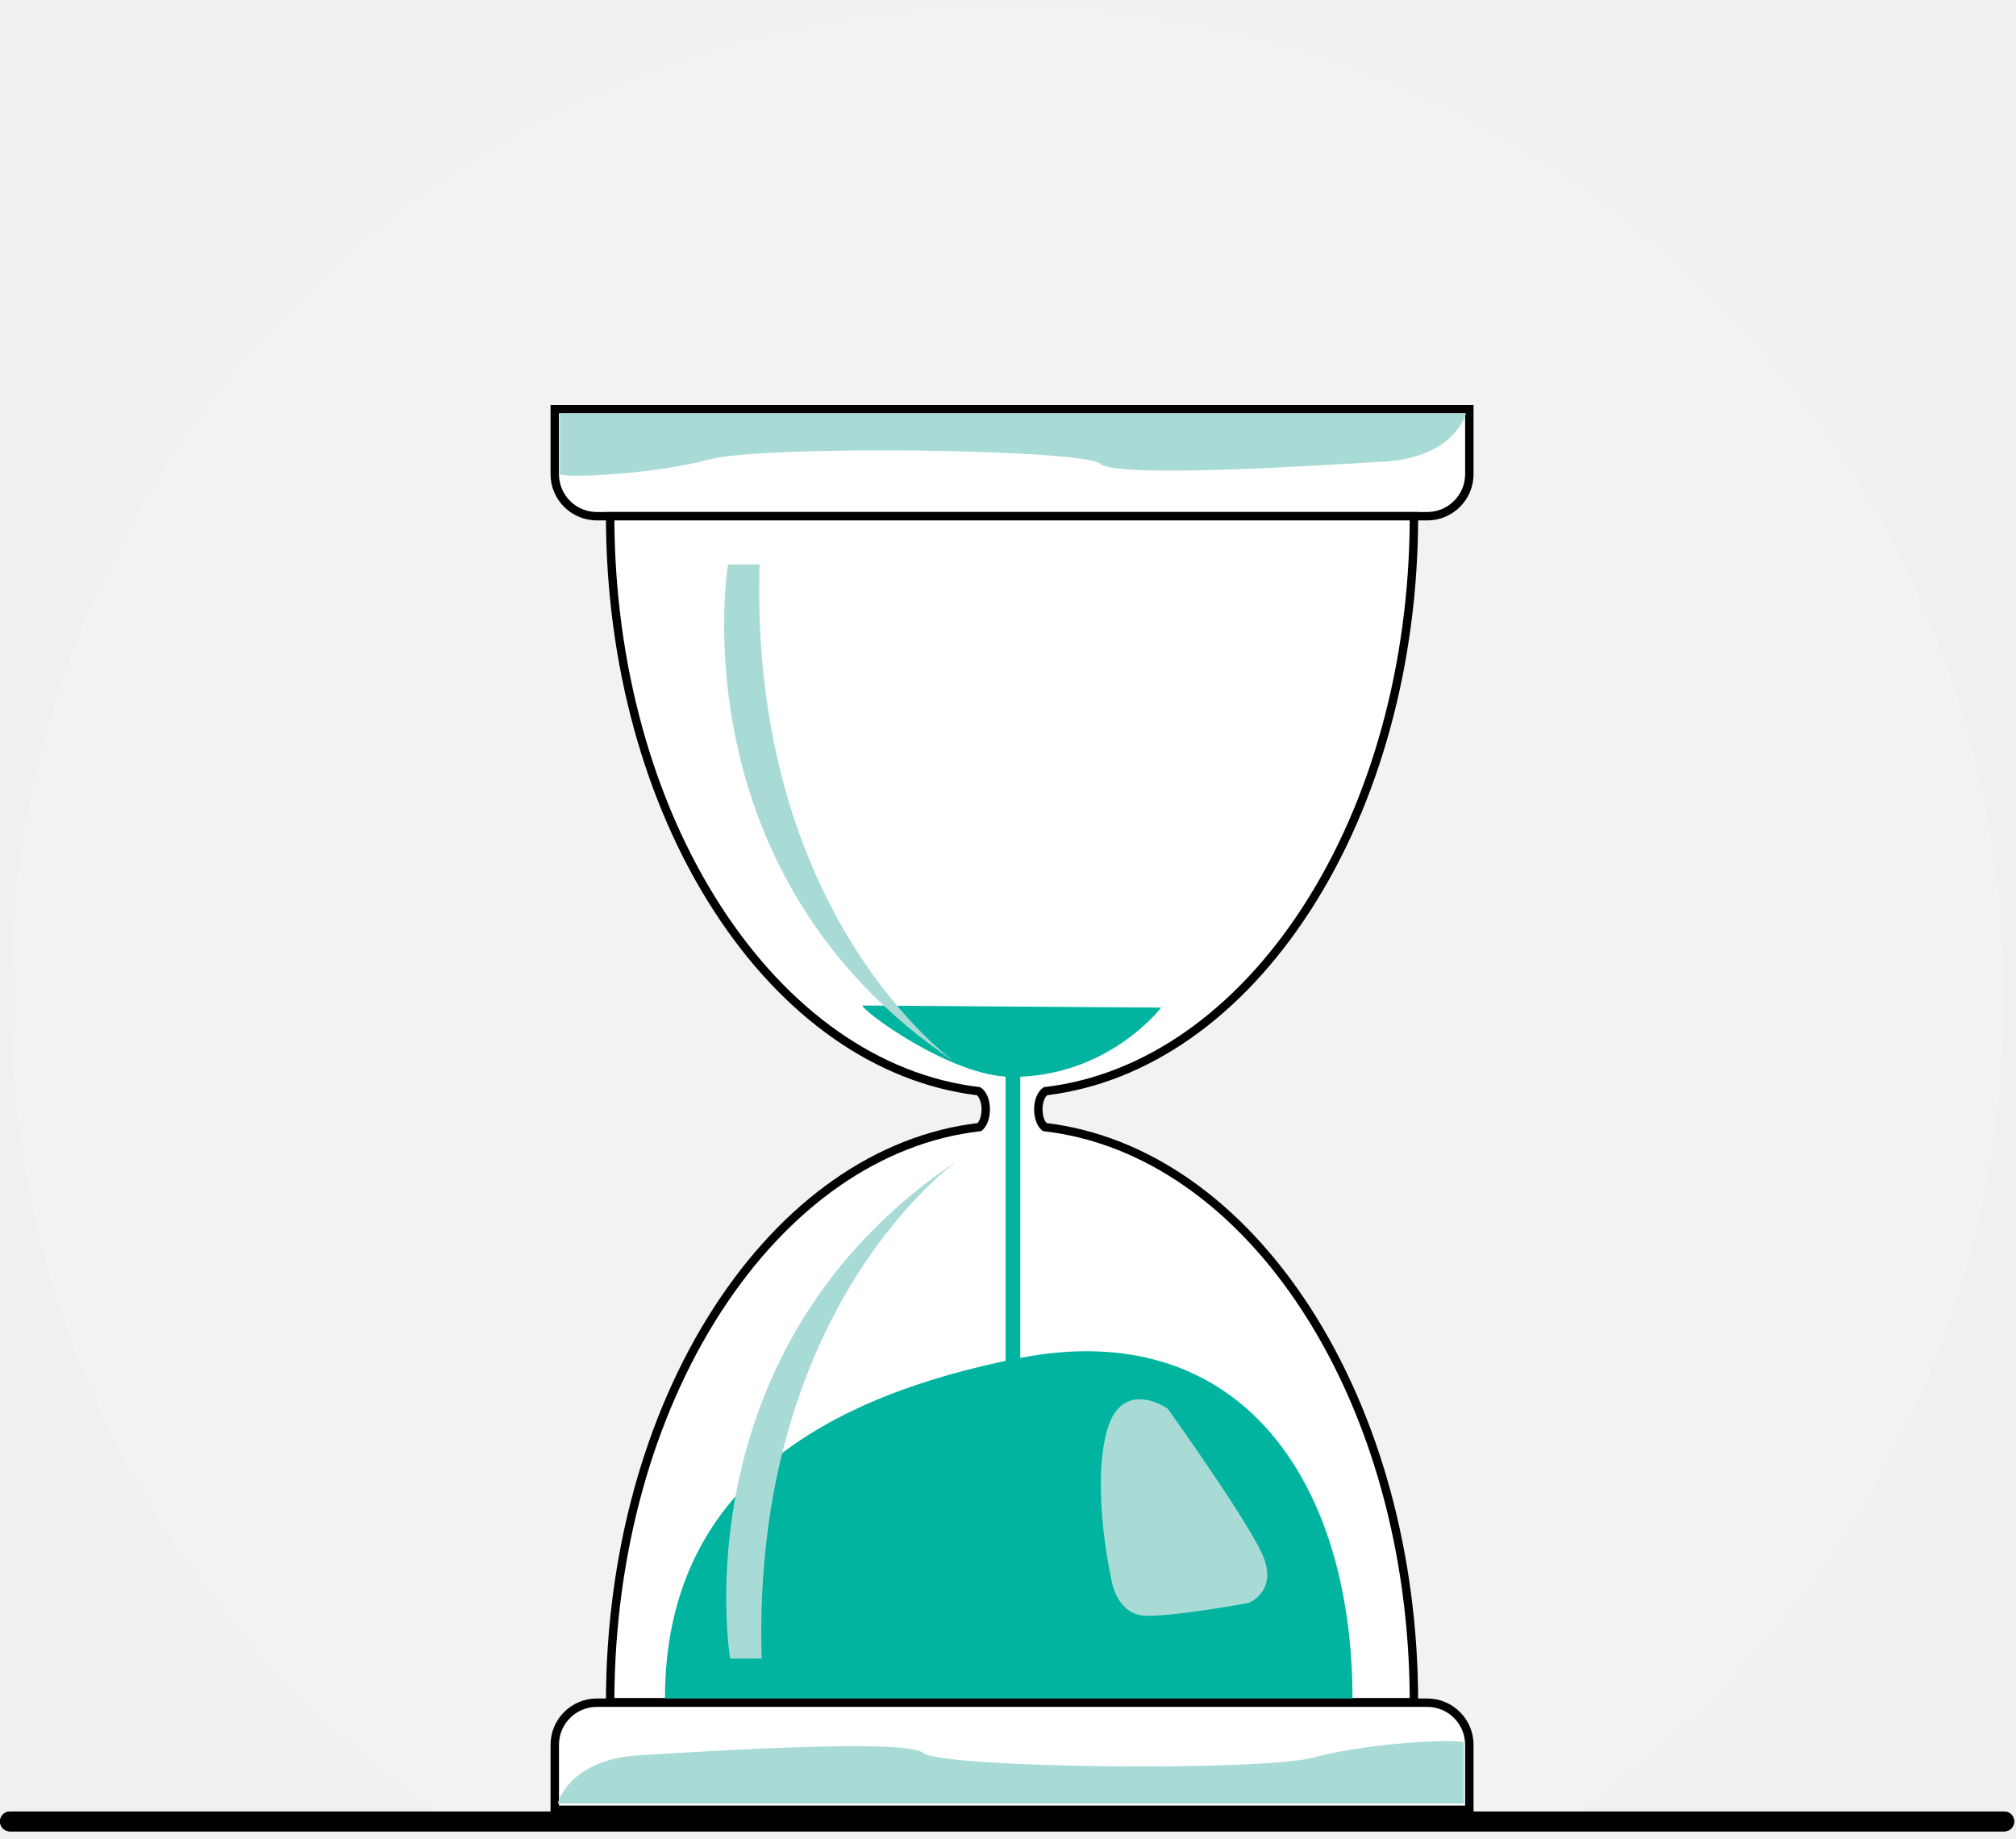
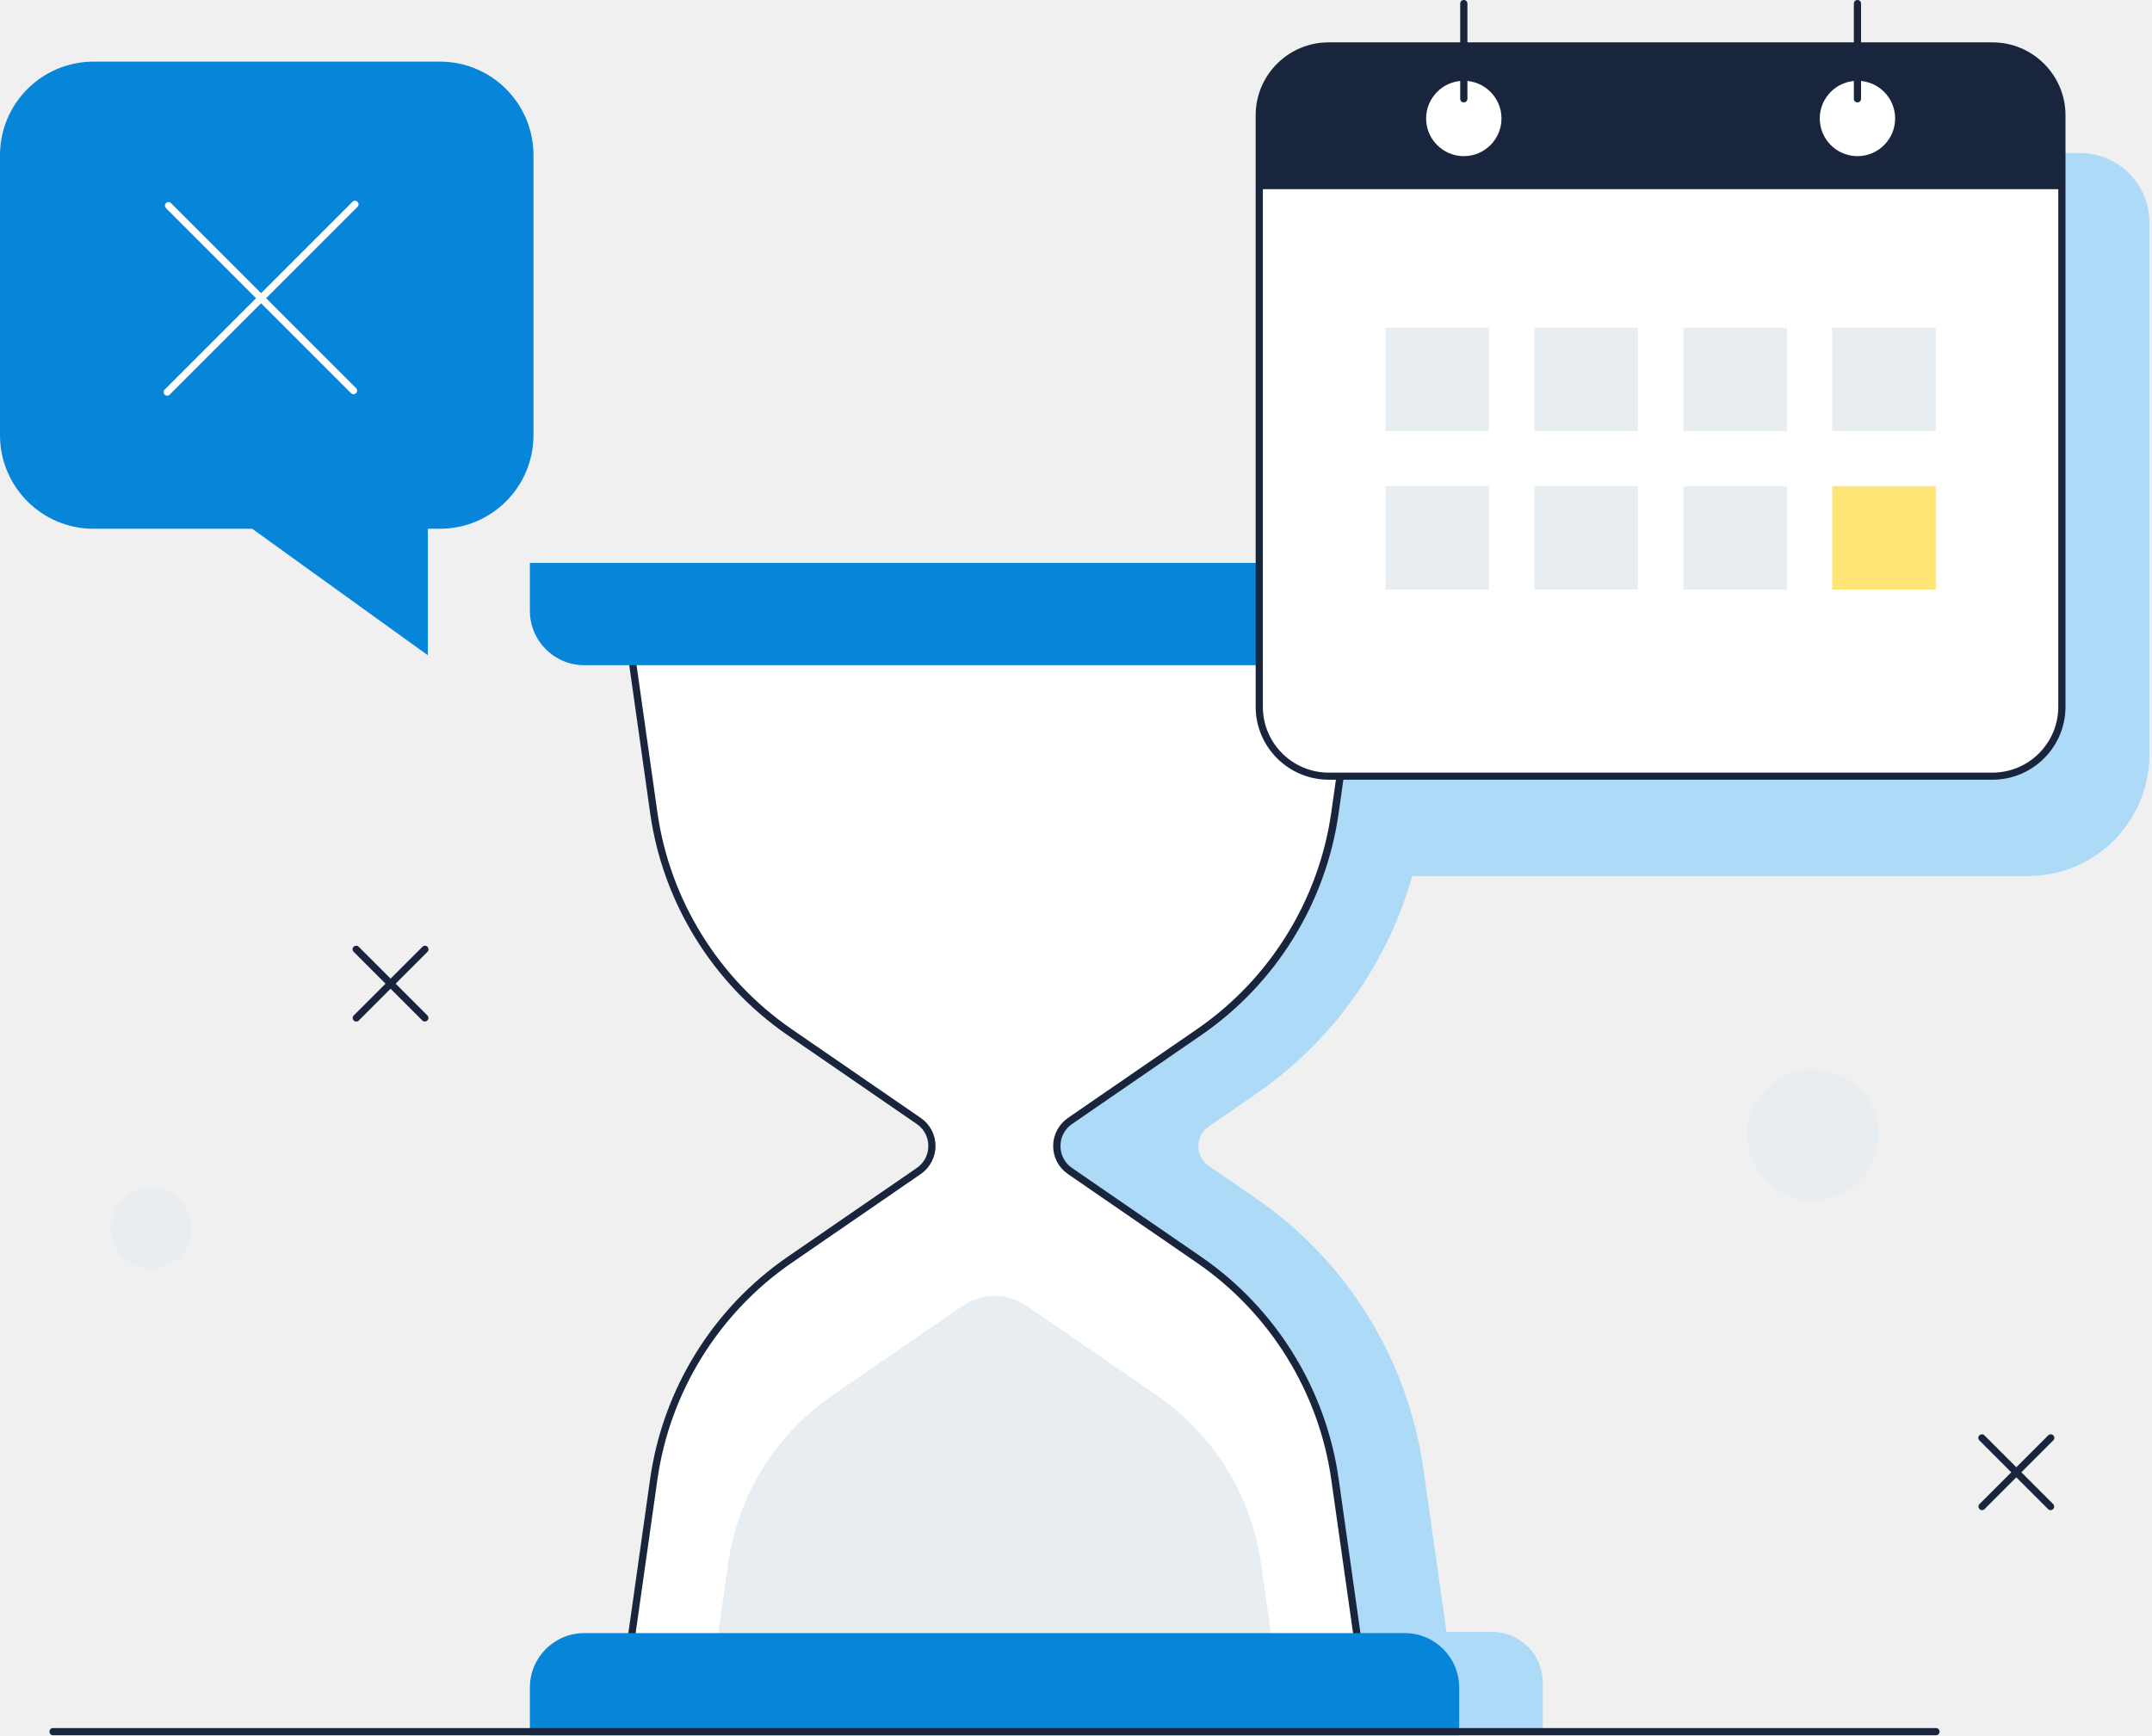
- <svg xmlns="http://www.w3.org/2000/svg" xmlns:xlink="http://www.w3.org/1999/xlink" width="249" height="227">
-   <defs>
-     <path id="a" d="M0 0h250v226.694H0z" />
-     <path id="d" d="M0 174h114V0H0z" />
-     <rect id="c" x="0" y="226.694" width="248.775" height="2.451" rx="1.225" />
-   </defs>
-   <g fill="none" fill-rule="evenodd">
-     <g transform="translate(0 -3)">
-       <mask id="b" fill="#fff">
-         <use xlink:href="#a" />
-       </mask>
-       <ellipse fill="#F2F2F2" mask="url(#b)" cx="124.387" cy="126.213" rx="123.162" ry="122.537" />
-     </g>
-     <g transform="translate(0 -3)">
-       <use fill="#000" xlink:href="#c" />
-       <rect stroke="#000" x=".5" y="227.194" width="247.775" height="1.451" rx=".725" />
-     </g>
-     <g transform="translate(68 50)">
-       <path d="M113.48 173.481H.52v-8.038a5.19 5.19 0 0 1 5.193-5.187h102.574a5.19 5.19 0 0 1 5.194 5.187v8.038Z" fill="#FFF" />
-       <path d="M1.039 172.963H112.96v-7.52a4.676 4.676 0 0 0-4.674-4.668H5.713a4.676 4.676 0 0 0-4.674 4.668v7.52ZM114 174H0v-8.557c0-3.146 2.563-5.705 5.713-5.705h102.574c3.15 0 5.713 2.559 5.713 5.705V174Z" fill="#000" />
-       <path d="M.52.519h112.96v8.038a5.19 5.19 0 0 1-5.193 5.187H5.713A5.19 5.19 0 0 1 .519 8.557V.52Z" fill="#FFF" />
-       <path d="M1.039 1.037v7.52a4.676 4.676 0 0 0 4.674 4.668h102.574a4.676 4.676 0 0 0 4.674-4.668v-7.52H1.04Zm107.248 13.225H5.713C2.563 14.262 0 11.703 0 8.557V0h114v8.557c0 3.146-2.563 5.705-5.713 5.705Z" fill="#000" />
-       <path d="M61.032 89.18c-1.078-.894-1.046-3.653.096-4.435 25.482-3.012 45.51-33.648 45.51-71.001H7.362c0 37.353 20.027 67.99 45.509 71 1.143.783 1.173 3.542.096 4.436-25.528 2.946-45.605 33.613-45.605 71.013h99.274c0-37.4-20.077-68.067-45.605-71.013" fill="#FFF" />
-       <path d="M7.883 159.675h98.234c-.09-17.735-4.75-34.63-13.146-47.628-8.399-13.002-19.763-20.94-31.999-22.352l-.153-.018-.119-.098c-.779-.647-1.01-1.874-.968-2.807.051-1.1.463-2.018 1.102-2.455l.105-.072.128-.015c12.215-1.444 23.556-9.395 31.935-22.388 8.376-12.991 13.026-29.869 13.115-47.58H7.883c.09 17.711 4.739 34.589 13.115 47.58 8.379 12.993 19.72 20.944 31.935 22.388l.127.015.106.072c.638.437 1.05 1.355 1.101 2.455.043.933-.188 2.16-.967 2.807l-.119.098-.153.018c-12.236 1.412-23.6 9.35-32 22.352-8.395 12.998-13.055 29.893-13.145 47.628Zm99.274 1.037H6.843v-.519c0-18.12 4.728-35.418 13.313-48.708 8.531-13.207 20.095-21.298 32.58-22.8.334-.37.53-1.093.494-1.866-.032-.69-.25-1.291-.564-1.576-12.473-1.526-24.025-9.632-32.541-22.84C11.56 49.121 6.843 31.84 6.843 13.743v-.518h100.314v.519c0 18.096-4.717 35.377-13.282 48.66C85.36 75.61 73.807 83.716 61.333 85.242c-.313.285-.53.886-.563 1.577-.036.772.16 1.496.494 1.865 12.485 1.502 24.049 9.593 32.58 22.8 8.585 13.29 13.313 30.588 13.313 48.708v.519Z" fill="#000" />
-       <path d="M14.131 159.738c0-26.638 20.625-37.459 43.627-42.01 27.526-5.445 41.289 15.372 41.289 42.01H14.131Z" fill="#00B49F" />
-       <path d="M112.81 165.183v7.52H.888s1.298-5.445 10.127-5.964c8.83-.518 32.98-2.074 35.057-.26 2.078 1.816 41.55 2.335 48.3.52 6.752-1.816 17.66-2.334 18.438-1.816M1.147 8.557v-7.52H113.07s-1.299 5.446-10.128 5.964c-8.829.52-32.98 2.075-35.057.26-2.077-1.815-41.549-2.334-48.3-.519C12.833 8.557 1.926 9.076 1.147 8.557" fill="#A8DBD5" />
-       <path d="M75.416 74.423s-6.492 8.558-18.437 8.558c-7.531 0-18.697-8.298-18.438-8.817l36.875.26Z" fill="#00B49F" />
-       <mask id="e" fill="#fff">
-         <use xlink:href="#d" />
-       </mask>
-       <path fill="#00B49F" mask="url(#e)" d="M56.2 124.73h1.817V80.387H56.2z" />
-       <path d="M69.289 145.141s.602 4.305 4.274 4.387c3.671.082 12.635-1.59 12.635-1.59s3.926-1.453 1.573-6.31c-2.353-4.858-11.544-17.681-11.544-17.681s-5.895-4.13-7.638 3.205c-1.744 7.334.7 17.99.7 17.99M25.817 19.708h-3.895S15.43 58.086 49.967 81.165c0 0-25.448-17.892-24.15-61.457M26.077 154.81H22.18s-6.492-38.378 28.046-61.457c0 0-25.449 17.893-24.15 61.458" fill="#A8DBD5" mask="url(#e)" />
-     </g>
-   </g>
+ <svg xmlns="http://www.w3.org/2000/svg" width="248" height="200" viewBox="0 0 248 200" fill="none">
+   <path d="M208.923 138.369C213.094 138.369 216.476 134.987 216.476 130.815C216.476 126.644 213.094 123.262 208.923 123.262C204.751 123.262 201.369 126.644 201.369 130.815C201.369 134.987 204.751 138.369 208.923 138.369Z" fill="#E7EDF0" />
+   <path d="M17.418 146.211C19.993 146.211 22.08 144.124 22.08 141.549C22.08 138.974 19.993 136.887 17.418 136.887C14.843 136.887 12.756 138.974 12.756 141.549C12.756 144.124 14.843 146.211 17.418 146.211Z" fill="#E7EDF0" />
+   <path d="M228.415 174.056C228.304 174.056 228.208 174.014 228.125 173.931C227.958 173.765 227.958 173.502 228.125 173.35L236.038 165.437C236.204 165.271 236.466 165.271 236.619 165.437C236.785 165.603 236.785 165.866 236.619 166.018L228.706 173.931C228.623 174.014 228.526 174.056 228.415 174.056Z" fill="#19243D" />
+   <path d="M236.312 174.056C236.202 174.056 236.105 174.014 236.022 173.931L228.109 166.018C227.943 165.852 227.943 165.589 228.109 165.437C228.275 165.271 228.538 165.271 228.69 165.437L236.603 173.35C236.769 173.516 236.769 173.779 236.603 173.931C236.52 174.014 236.423 174.056 236.312 174.056Z" fill="#19243D" />
+   <path d="M41.06 117.743C40.949 117.743 40.852 117.702 40.769 117.619C40.603 117.453 40.603 117.19 40.769 117.038L48.682 109.125C48.848 108.958 49.111 108.958 49.263 109.125C49.415 109.291 49.429 109.553 49.263 109.706L41.35 117.619C41.267 117.702 41.17 117.743 41.06 117.743Z" fill="#19243D" />
+   <path d="M48.959 117.738C48.848 117.738 48.752 117.697 48.669 117.614L40.755 109.7C40.589 109.534 40.589 109.272 40.755 109.119C40.921 108.967 41.184 108.953 41.336 109.119L49.249 117.032C49.416 117.198 49.416 117.461 49.249 117.614C49.166 117.697 49.07 117.738 48.959 117.738Z" fill="#19243D" />
+   <path d="M10.791 60.944H29.065L49.305 75.525V60.944H50.688C56.651 60.944 61.479 56.116 61.479 50.153V17.892C61.479 11.93 56.651 7.102 50.688 7.102H10.791C4.828 7.102 0 11.93 0 17.892V50.153C0 56.116 4.828 60.944 10.791 60.944Z" fill="#0785D8" />
+   <path d="M19.27 45.603C19.16 45.603 19.063 45.562 18.98 45.479C18.814 45.313 18.814 45.05 18.98 44.898L40.617 23.261C40.782 23.095 41.045 23.095 41.197 23.261C41.364 23.427 41.364 23.69 41.197 23.842L19.561 45.479C19.478 45.562 19.381 45.603 19.27 45.603Z" fill="white" />
+   <path d="M40.741 45.437C40.63 45.437 40.534 45.396 40.451 45.313L19.132 23.995C18.966 23.829 18.966 23.566 19.132 23.414C19.298 23.248 19.561 23.248 19.713 23.414L41.032 44.732C41.198 44.898 41.198 45.161 41.032 45.313C40.949 45.396 40.852 45.437 40.741 45.437Z" fill="white" />
+   <path d="M77.389 188.09H171.945C175.168 188.09 177.797 190.705 177.797 193.942V199.752H71.551V193.942C71.551 190.718 74.165 188.09 77.403 188.09H77.389Z" fill="#ADDAF6" />
+   <path d="M82.398 199.736L86.715 169.287C88.499 156.643 95.513 145.326 106.027 138.091L111.464 134.356C113.041 133.263 113.041 130.925 111.464 129.832L106.027 126.097C95.513 118.862 88.513 107.545 86.715 94.901L82.398 68.035H168.35L164.033 94.901C162.249 107.545 155.235 118.862 144.721 126.097L139.284 129.846C137.707 130.939 137.707 133.277 139.284 134.37L144.721 138.105C155.235 145.34 162.235 156.656 164.033 169.301L168.35 199.763H82.398V199.736Z" fill="#ADDAF6" />
+   <path d="M153.851 93.667L156.756 73.082H72.424L75.329 93.667C76.782 103.918 82.454 113.076 90.975 118.942L105.875 129.193C107.894 130.577 107.894 133.565 105.875 134.948L90.975 145.199C82.454 151.065 76.782 160.237 75.329 170.474L72.424 191.059H156.756L153.851 170.474C152.399 160.223 146.727 151.065 138.205 145.199L123.306 134.948C121.286 133.565 121.286 130.577 123.306 129.193L138.205 118.942C146.727 113.076 152.399 103.904 153.851 93.667Z" fill="white" />
+   <path d="M157.24 191.487H71.953L74.927 170.431C76.394 160.097 82.163 150.787 90.754 144.866L105.653 134.615C106.497 134.034 106.981 133.107 106.981 132.083C106.981 131.06 106.497 130.133 105.653 129.552L90.754 119.301C82.163 113.38 76.394 104.069 74.927 93.735L71.953 72.68H157.24L154.266 93.735C152.8 104.069 147.045 113.38 138.44 119.301L123.54 129.552C122.697 130.133 122.212 131.06 122.212 132.083C122.212 133.107 122.697 134.034 123.54 134.615L138.44 144.866C147.031 150.787 152.8 160.097 154.266 170.431L157.24 191.487ZM72.908 190.657H156.272L153.422 170.556C151.997 160.457 146.353 151.34 137.956 145.558L123.056 135.307C121.991 134.573 121.368 133.37 121.368 132.083C121.368 130.797 122.005 129.593 123.056 128.86L137.956 118.609C146.353 112.826 151.997 103.71 153.422 93.611L156.272 73.51H72.908L75.757 93.611C77.182 103.71 82.827 112.826 91.224 118.609L106.123 128.86C107.189 129.593 107.811 130.797 107.811 132.083C107.811 133.37 107.175 134.573 106.123 135.307L91.224 145.558C82.827 151.34 77.182 160.457 75.757 170.556L72.908 190.657Z" fill="#19243D" />
+   <path d="M82.398 190.924L83.92 180.203C85.027 172.359 89.385 165.331 95.914 160.835L110.814 150.584C110.814 150.584 110.841 150.556 110.855 150.556C113.152 148.966 116.084 148.966 118.381 150.556C118.395 150.556 118.409 150.584 118.436 150.584L133.322 160.835C139.851 165.331 144.195 172.359 145.316 180.203L146.838 190.924H82.412H82.398Z" fill="#E7EDF0" />
+   <path d="M67.334 188.629H161.89C165.113 188.629 167.742 191.244 167.742 194.481V199.586H61.496V194.481C61.496 191.257 64.111 188.629 67.348 188.629H67.334Z" fill="#0785D8" />
+   <path d="M168.142 199.999H61.066V194.493C61.066 191.035 63.875 188.227 67.333 188.227H161.889C165.348 188.227 168.156 191.035 168.156 194.493V199.999H168.142ZM61.896 199.169H167.312V194.48C167.312 191.478 164.877 189.043 161.875 189.043H67.319C64.317 189.043 61.883 191.478 61.883 194.48V199.169H61.896Z" fill="#0785D8" />
+   <path d="M61.483 65.309H167.728V70.413C167.728 73.637 165.114 76.265 161.877 76.265H67.321C64.097 76.265 61.469 73.65 61.469 70.413V65.309H61.483Z" fill="#0785D8" />
+   <path d="M161.889 76.669H67.333C63.875 76.669 61.066 73.861 61.066 70.403V64.883H168.142V70.403C168.142 73.861 165.334 76.669 161.875 76.669H161.889ZM61.896 65.727V70.416C61.896 73.418 64.331 75.853 67.333 75.853H161.889C164.891 75.853 167.326 73.418 167.326 70.416V65.727H61.91H61.896Z" fill="#0785D8" />
+   <path d="M223.09 200.002H6.116C5.881 200.002 5.701 199.822 5.701 199.587C5.701 199.352 5.881 199.172 6.116 199.172H223.104C223.339 199.172 223.519 199.352 223.519 199.587C223.519 199.822 223.339 200.002 223.104 200.002H223.09Z" fill="#19243D" />
+   <path d="M163.201 17.639H239.704C244.117 17.639 247.7 21.222 247.7 25.635V86.975C247.7 94.709 241.419 100.975 233.7 100.975H163.215C158.802 100.975 155.219 97.392 155.219 92.979V25.621C155.219 21.208 158.802 17.625 163.215 17.625L163.201 17.639Z" fill="#ADDAF6" />
+   <path d="M229.62 5.285H153.131C148.715 5.285 145.135 8.865 145.135 13.281V81.469C145.135 85.886 148.715 89.466 153.131 89.466H229.62C234.036 89.466 237.616 85.886 237.616 81.469V13.281C237.616 8.865 234.036 5.285 229.62 5.285Z" fill="white" />
+   <path d="M229.619 89.866H153.116C148.482 89.866 144.705 86.089 144.705 81.468V13.28C144.705 8.646 148.482 4.883 153.116 4.883H229.619C234.253 4.883 238.03 8.66 238.03 13.28V81.468C238.03 86.103 234.253 89.866 229.619 89.866ZM153.116 5.699C148.938 5.699 145.535 9.102 145.535 13.28V81.468C145.535 85.646 148.938 89.049 153.116 89.049H229.619C233.797 89.049 237.2 85.646 237.2 81.468V13.28C237.2 9.102 233.797 5.699 229.619 5.699H153.116Z" fill="#19243D" />
+   <path d="M145.135 21.801V13.266C145.135 8.853 148.718 5.27 153.131 5.27H229.633C234.046 5.27 237.63 8.853 237.63 13.266V21.801H145.149H145.135Z" fill="#19243D" />
+   <path d="M214.054 18.412C216.682 18.412 218.813 16.282 218.813 13.653C218.813 11.025 216.682 8.895 214.054 8.895C211.426 8.895 209.295 11.025 209.295 13.653C209.295 16.282 211.426 18.412 214.054 18.412Z" fill="white" />
+   <path d="M214.055 18.828C211.205 18.828 208.881 16.504 208.881 13.654C208.881 10.805 211.205 8.48 214.055 8.48C216.905 8.48 219.229 10.805 219.229 13.654C219.229 16.504 216.905 18.828 214.055 18.828ZM214.055 9.311C211.661 9.311 209.711 11.261 209.711 13.654C209.711 16.048 211.661 17.998 214.055 17.998C216.448 17.998 218.399 16.048 218.399 13.654C218.399 11.261 216.448 9.311 214.055 9.311Z" fill="#19243D" />
+   <path d="M214.056 11.8C213.82 11.8 213.641 11.621 213.641 11.386V0.415C213.641 0.18 213.82 0 214.056 0C214.291 0 214.471 0.18 214.471 0.415V11.386C214.471 11.621 214.291 11.8 214.056 11.8Z" fill="#19243D" />
+   <path d="M168.691 18.412C171.319 18.412 173.45 16.282 173.45 13.653C173.45 11.025 171.319 8.895 168.691 8.895C166.062 8.895 163.932 11.025 163.932 13.653C163.932 16.282 166.062 18.412 168.691 18.412Z" fill="white" />
+   <path d="M168.692 18.828C165.842 18.828 163.518 16.504 163.518 13.654C163.518 10.805 165.842 8.48 168.692 8.48C171.541 8.48 173.865 10.805 173.865 13.654C173.865 16.504 171.541 18.828 168.692 18.828ZM168.692 9.311C166.298 9.311 164.348 11.261 164.348 13.654C164.348 16.048 166.298 17.998 168.692 17.998C171.085 17.998 173.035 16.048 173.035 13.654C173.035 11.261 171.085 9.311 168.692 9.311Z" fill="#19243D" />
+   <path d="M168.692 11.8C168.457 11.8 168.277 11.621 168.277 11.386V0.415C168.277 0.18 168.457 0 168.692 0C168.928 0 169.107 0.18 169.107 0.415V11.386C169.107 11.621 168.928 11.8 168.692 11.8Z" fill="#19243D" />
+   <path d="M171.599 37.762H159.674V49.687H171.599V37.762Z" fill="#E7EDF0" />
+   <path d="M188.753 37.762H176.828V49.687H188.753V37.762Z" fill="#E7EDF0" />
+   <path d="M205.921 37.762H193.996V49.687H205.921V37.762Z" fill="#E7EDF0" />
+   <path d="M223.075 37.762H211.15V49.687H223.075V37.762Z" fill="#E7EDF0" />
+   <path d="M171.599 56.027H159.674V67.952H171.599V56.027Z" fill="#E7EDF0" />
+   <path d="M188.753 56.027H176.828V67.952H188.753V56.027Z" fill="#E7EDF0" />
+   <path d="M205.921 56.027H193.996V67.952H205.921V56.027Z" fill="#E7EDF0" />
+   <path d="M223.075 56.027H211.15V67.952H223.075V56.027Z" fill="#FFE476" />
</svg>
